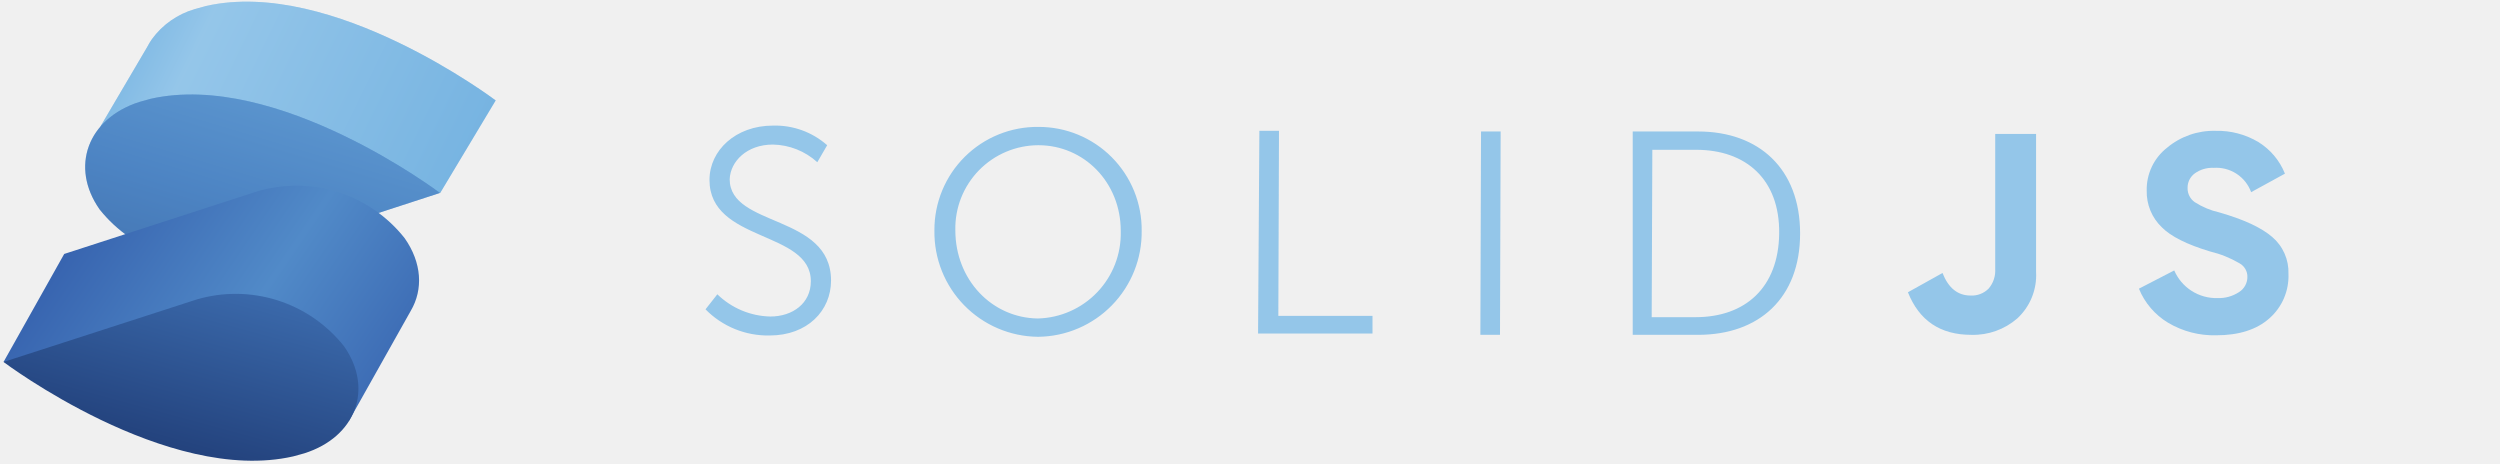
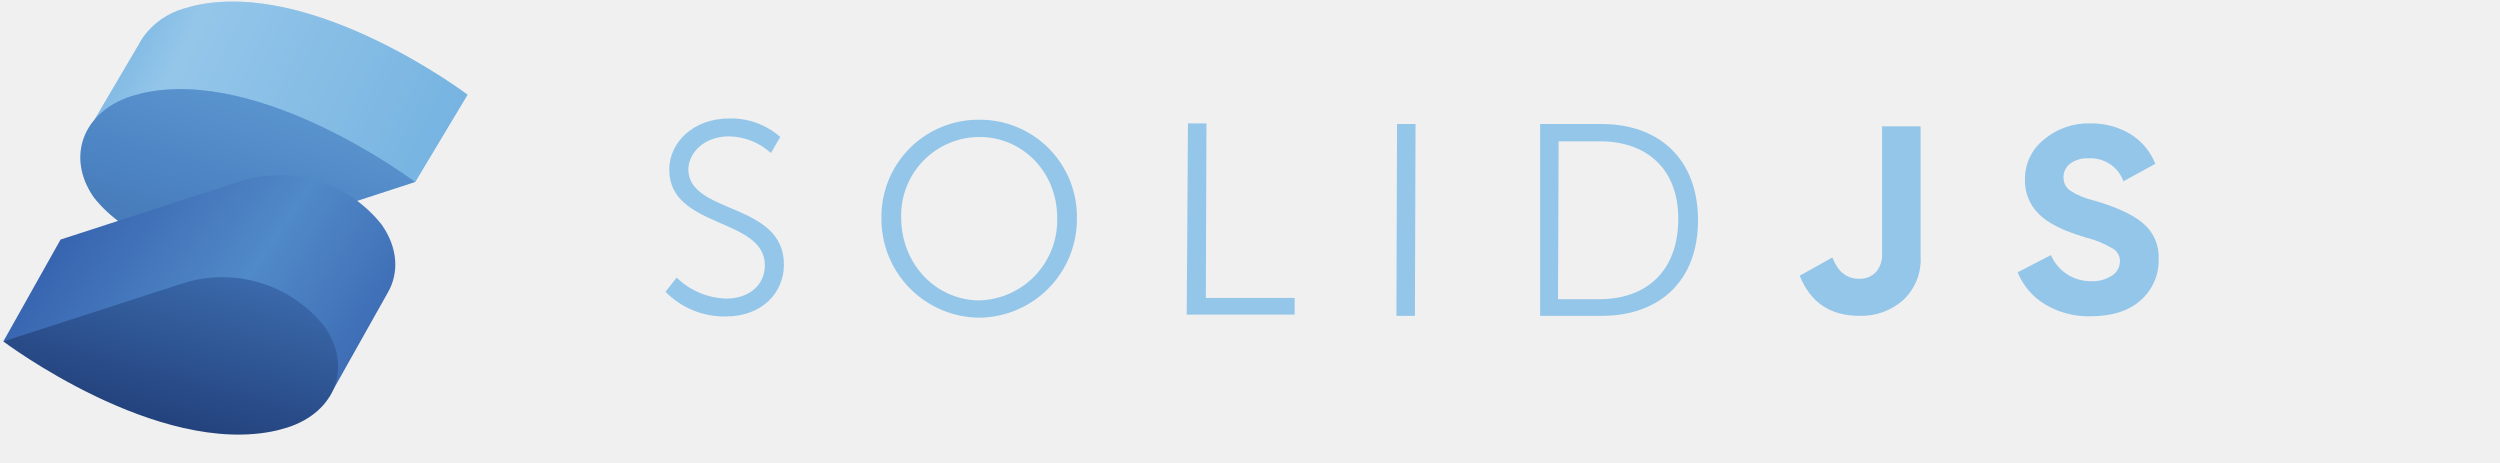
- <svg xmlns="http://www.w3.org/2000/svg" width="815" height="151" viewBox="0 0 815 151" fill="none">
+ <svg xmlns="http://www.w3.org/2000/svg" preserveAspectRatio="xMidYMid" width="864" height="160" viewBox="0 0 864 160" fill="none">
  <g clip-path="url(#clip0_1422_28787)">
    <path d="M161.593 32.739C161.593 32.739 108.411 -7.419 67.144 1.96L63.521 2.962C57.878 4.588 52.941 8.054 49.495 12.809C48.94 13.616 48.434 14.456 47.982 15.325L32.741 41.223L59.066 46.36C64.453 50.158 70.58 52.778 77.048 54.049C83.516 55.32 90.179 55.213 96.602 53.735L143.496 62.901L161.593 32.739Z" fill="#76B3E1" />
    <path opacity="0.3" d="M161.593 32.739C161.593 32.739 108.411 -7.419 67.144 1.96L63.521 2.962C57.878 4.588 52.941 8.054 49.495 12.809C48.94 13.616 48.434 14.456 47.982 15.325L32.741 41.223L59.066 46.36C64.453 50.158 70.58 52.778 77.048 54.049C83.516 55.32 90.179 55.213 96.602 53.735L143.496 62.901L161.593 32.739Z" fill="url(#paint0_linear_1422_28787)" />
    <path d="M49.026 32.228L45.381 33.251C28.541 38.686 22.786 54.438 32.464 68.251C38.051 75.275 45.61 80.47 54.171 83.166C62.732 85.863 71.904 85.939 80.508 83.385L143.432 62.901C143.432 62.901 90.356 22.849 49.026 32.228Z" fill="#518AC8" />
    <path opacity="0.3" d="M49.026 32.228L45.381 33.251C28.541 38.686 22.786 54.438 32.464 68.251C38.051 75.275 45.61 80.47 54.171 83.166C62.732 85.863 71.904 85.939 80.508 83.385L143.432 62.901C143.432 62.901 90.356 22.849 49.026 32.228Z" fill="url(#paint1_linear_1422_28787)" />
    <path d="M131.921 77.65C126.343 70.588 118.775 65.361 110.195 62.644C101.615 59.927 92.418 59.846 83.791 62.41L20.932 82.787L1.151 118.001L113.761 137.184L133.946 101.268C137.975 94.383 137.57 85.708 131.921 77.65Z" fill="url(#paint2_linear_1422_28787)" />
    <path d="M112.141 112.864C106.565 105.829 99.014 100.62 90.458 97.905C81.902 95.189 72.729 95.092 64.117 97.624L1.151 118.001C1.151 118.001 54.44 158.16 95.6 148.781L99.224 147.779C116.084 142.429 121.839 126.677 112.141 112.864Z" fill="url(#paint3_linear_1422_28787)" />
    <path d="M233.851 95.94C238.484 100.451 244.652 103.04 251.117 103.187C258.364 103.187 264.332 98.924 264.332 91.677C264.332 75.051 231.293 79.1 231.293 58.638C231.293 49.046 239.82 40.946 251.969 40.946C258.465 40.753 264.79 43.039 269.661 47.34L266.443 52.883C262.47 49.269 257.318 47.223 251.948 47.127C243.422 47.127 238.093 52.669 237.88 58.425C237.88 74.198 270.919 69.722 270.919 91.463C270.919 101.269 263.245 109.368 250.882 109.368C247.003 109.445 243.149 108.728 239.557 107.262C235.965 105.796 232.711 103.611 229.993 100.842L233.851 95.94ZM338.51 41.372C342.956 41.352 347.362 42.217 351.471 43.915C355.58 45.614 359.31 48.113 362.445 51.267C365.579 54.421 368.054 58.167 369.727 62.287C371.4 66.406 372.236 70.818 372.188 75.264C372.245 79.743 371.418 84.189 369.756 88.348C368.094 92.507 365.629 96.298 362.502 99.505C359.374 102.712 355.646 105.271 351.529 107.036C347.413 108.802 342.989 109.739 338.51 109.795H338.297C333.818 109.739 329.394 108.802 325.278 107.036C321.161 105.271 317.433 102.712 314.305 99.505C311.178 96.298 308.713 92.507 307.051 88.348C305.389 84.189 304.562 79.743 304.618 75.264V75.051C304.598 70.604 305.463 66.198 307.162 62.089C308.86 57.98 311.36 54.25 314.513 51.116C317.667 47.982 321.413 45.506 325.533 43.834C329.653 42.161 334.064 41.324 338.51 41.372ZM338.297 103.826C345.643 103.659 352.621 100.58 357.698 95.268C362.775 89.955 365.533 82.844 365.367 75.498V75.264C365.367 59.49 353.431 47.34 338.51 47.34C334.902 47.345 331.332 48.07 328.008 49.472C324.684 50.875 321.673 52.926 319.152 55.507C316.631 58.087 314.65 61.145 313.325 64.501C312.001 67.857 311.36 71.444 311.439 75.051C311.439 91.25 323.376 103.613 338.297 103.826ZM410.556 42.651H416.951L416.738 102.974H447.432V108.729H410.13L410.556 42.651ZM482.815 42.864H489.21L488.997 109.155H482.602L482.815 42.864ZM532.267 42.864H553.583C573.406 42.864 586.835 55.014 586.835 76.116C586.835 97.219 573.406 109.155 553.583 109.155H532.267V42.864ZM552.73 103.4C568.93 103.4 579.801 93.808 580.014 76.116C580.227 58.425 569.143 48.833 552.943 48.833H538.662L538.449 103.4H552.73Z" fill="#94C6E9" />
    <path d="M642.617 109.156C648.131 109.325 653.505 107.407 657.665 103.784C659.731 101.865 661.349 99.513 662.403 96.897C663.456 94.282 663.92 91.466 663.762 88.65V43.653H650.439V87.67C650.589 89.998 649.824 92.292 648.308 94.064C647.542 94.841 646.619 95.447 645.601 95.84C644.583 96.233 643.493 96.405 642.404 96.345C638.226 96.345 635.178 93.894 633.259 88.991L621.983 95.279C625.664 104.53 632.542 109.156 642.617 109.156Z" fill="#94C6E9" />
    <path d="M722.465 109.305C729.861 109.305 735.659 107.472 739.815 103.784C741.862 101.985 743.483 99.753 744.559 97.249C745.636 94.746 746.142 92.034 746.039 89.311C746.124 87.024 745.688 84.749 744.765 82.655C743.842 80.561 742.456 78.705 740.711 77.225C737.13 74.156 731.396 71.513 723.509 69.253C720.663 68.612 717.951 67.48 715.494 65.906C714.758 65.393 714.159 64.707 713.75 63.908C713.341 63.108 713.135 62.221 713.15 61.324C713.124 60.394 713.324 59.473 713.732 58.637C714.141 57.802 714.745 57.078 715.494 56.528C717.298 55.24 719.484 54.602 721.697 54.716C724.311 54.54 726.912 55.218 729.107 56.648C731.302 58.078 732.973 60.183 733.868 62.645L744.888 56.613C743.182 52.33 740.14 48.712 736.213 46.296C732.01 43.793 727.184 42.53 722.294 42.651C716.501 42.493 710.851 44.465 706.414 48.193C704.309 49.851 702.619 51.975 701.476 54.398C700.333 56.821 699.768 59.477 699.828 62.155C699.773 64.383 700.185 66.597 701.036 68.657C701.888 70.716 703.161 72.575 704.773 74.113C707.728 77.097 712.965 79.719 720.482 81.978C723.868 82.788 727.115 84.095 730.117 85.858C730.905 86.299 731.557 86.948 732.004 87.733C732.451 88.518 732.676 89.41 732.653 90.313C732.648 91.299 732.393 92.267 731.912 93.129C731.431 93.99 730.74 94.715 729.904 95.237C727.816 96.596 725.359 97.274 722.87 97.176C719.893 97.249 716.962 96.429 714.455 94.822C711.948 93.215 709.979 90.895 708.801 88.16L697.291 94.107C699.185 98.764 702.544 102.678 706.862 105.255C711.581 108.038 716.987 109.441 722.465 109.305Z" fill="#94C6E9" />
  </g>
  <defs>
    <linearGradient id="paint0_linear_1422_28787" x1="24.876" y1="0.105" x2="150.509" y2="61.153" gradientUnits="userSpaceOnUse">
      <stop offset="0.1" stop-color="#76B3E1" />
      <stop offset="0.3" stop-color="#DCF2FD" />
      <stop offset="1" stop-color="#76B3E1" />
    </linearGradient>
    <linearGradient id="paint1_linear_1422_28787" x1="93.788" y1="30.011" x2="71.79" y2="103.272" gradientUnits="userSpaceOnUse">
      <stop stop-color="#76B3E1" />
      <stop offset="0.5" stop-color="#4377BB" />
      <stop offset="1" stop-color="#1F3B77" />
    </linearGradient>
    <linearGradient id="paint2_linear_1422_28787" x1="15.646" y1="61.962" x2="142.686" y2="148.332" gradientUnits="userSpaceOnUse">
      <stop stop-color="#315AA9" />
      <stop offset="0.5" stop-color="#518AC8" />
      <stop offset="1" stop-color="#315AA9" />
    </linearGradient>
    <linearGradient id="paint3_linear_1422_28787" x1="73.006" y1="72.301" x2="21.742" y2="260.282" gradientUnits="userSpaceOnUse">
      <stop stop-color="#4377BB" />
      <stop offset="0.5" stop-color="#1A336B" />
      <stop offset="1" stop-color="#1A336B" />
    </linearGradient>
    <clipPath id="clip0_1422_28787">
      <rect width="814.739" height="150.7" fill="white" transform="translate(0 0.0205078)" />
    </clipPath>
  </defs>
</svg>
